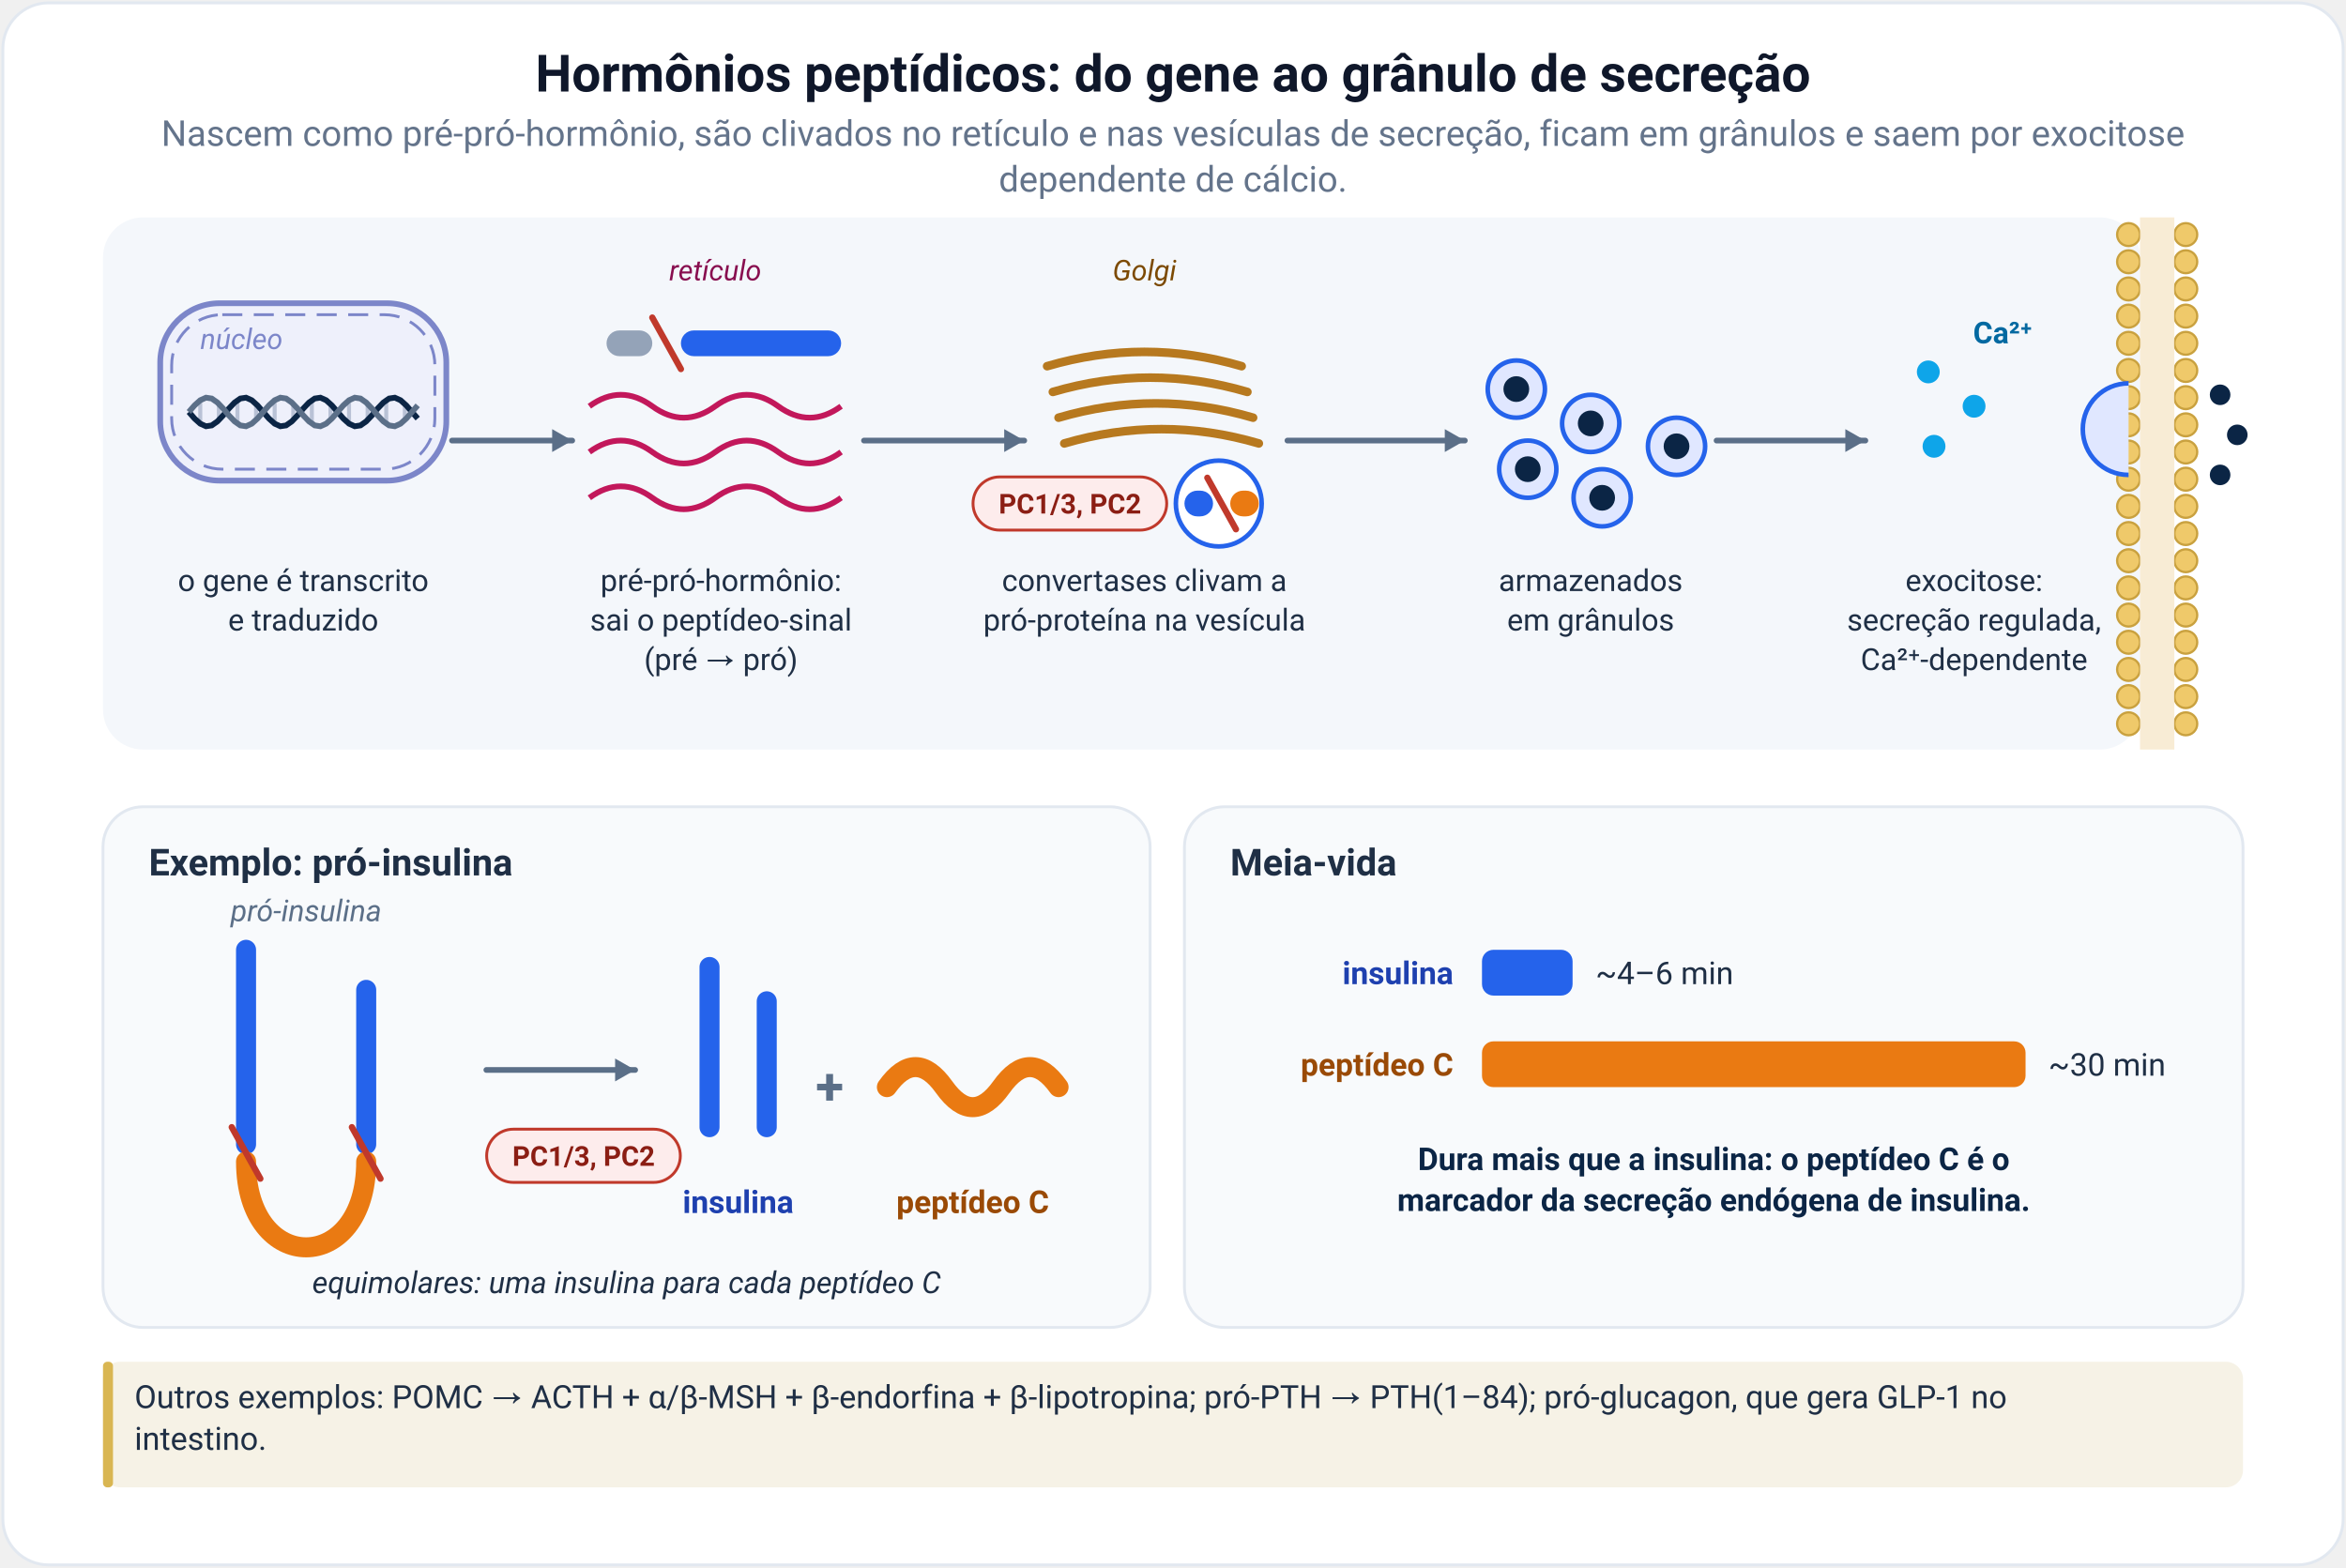
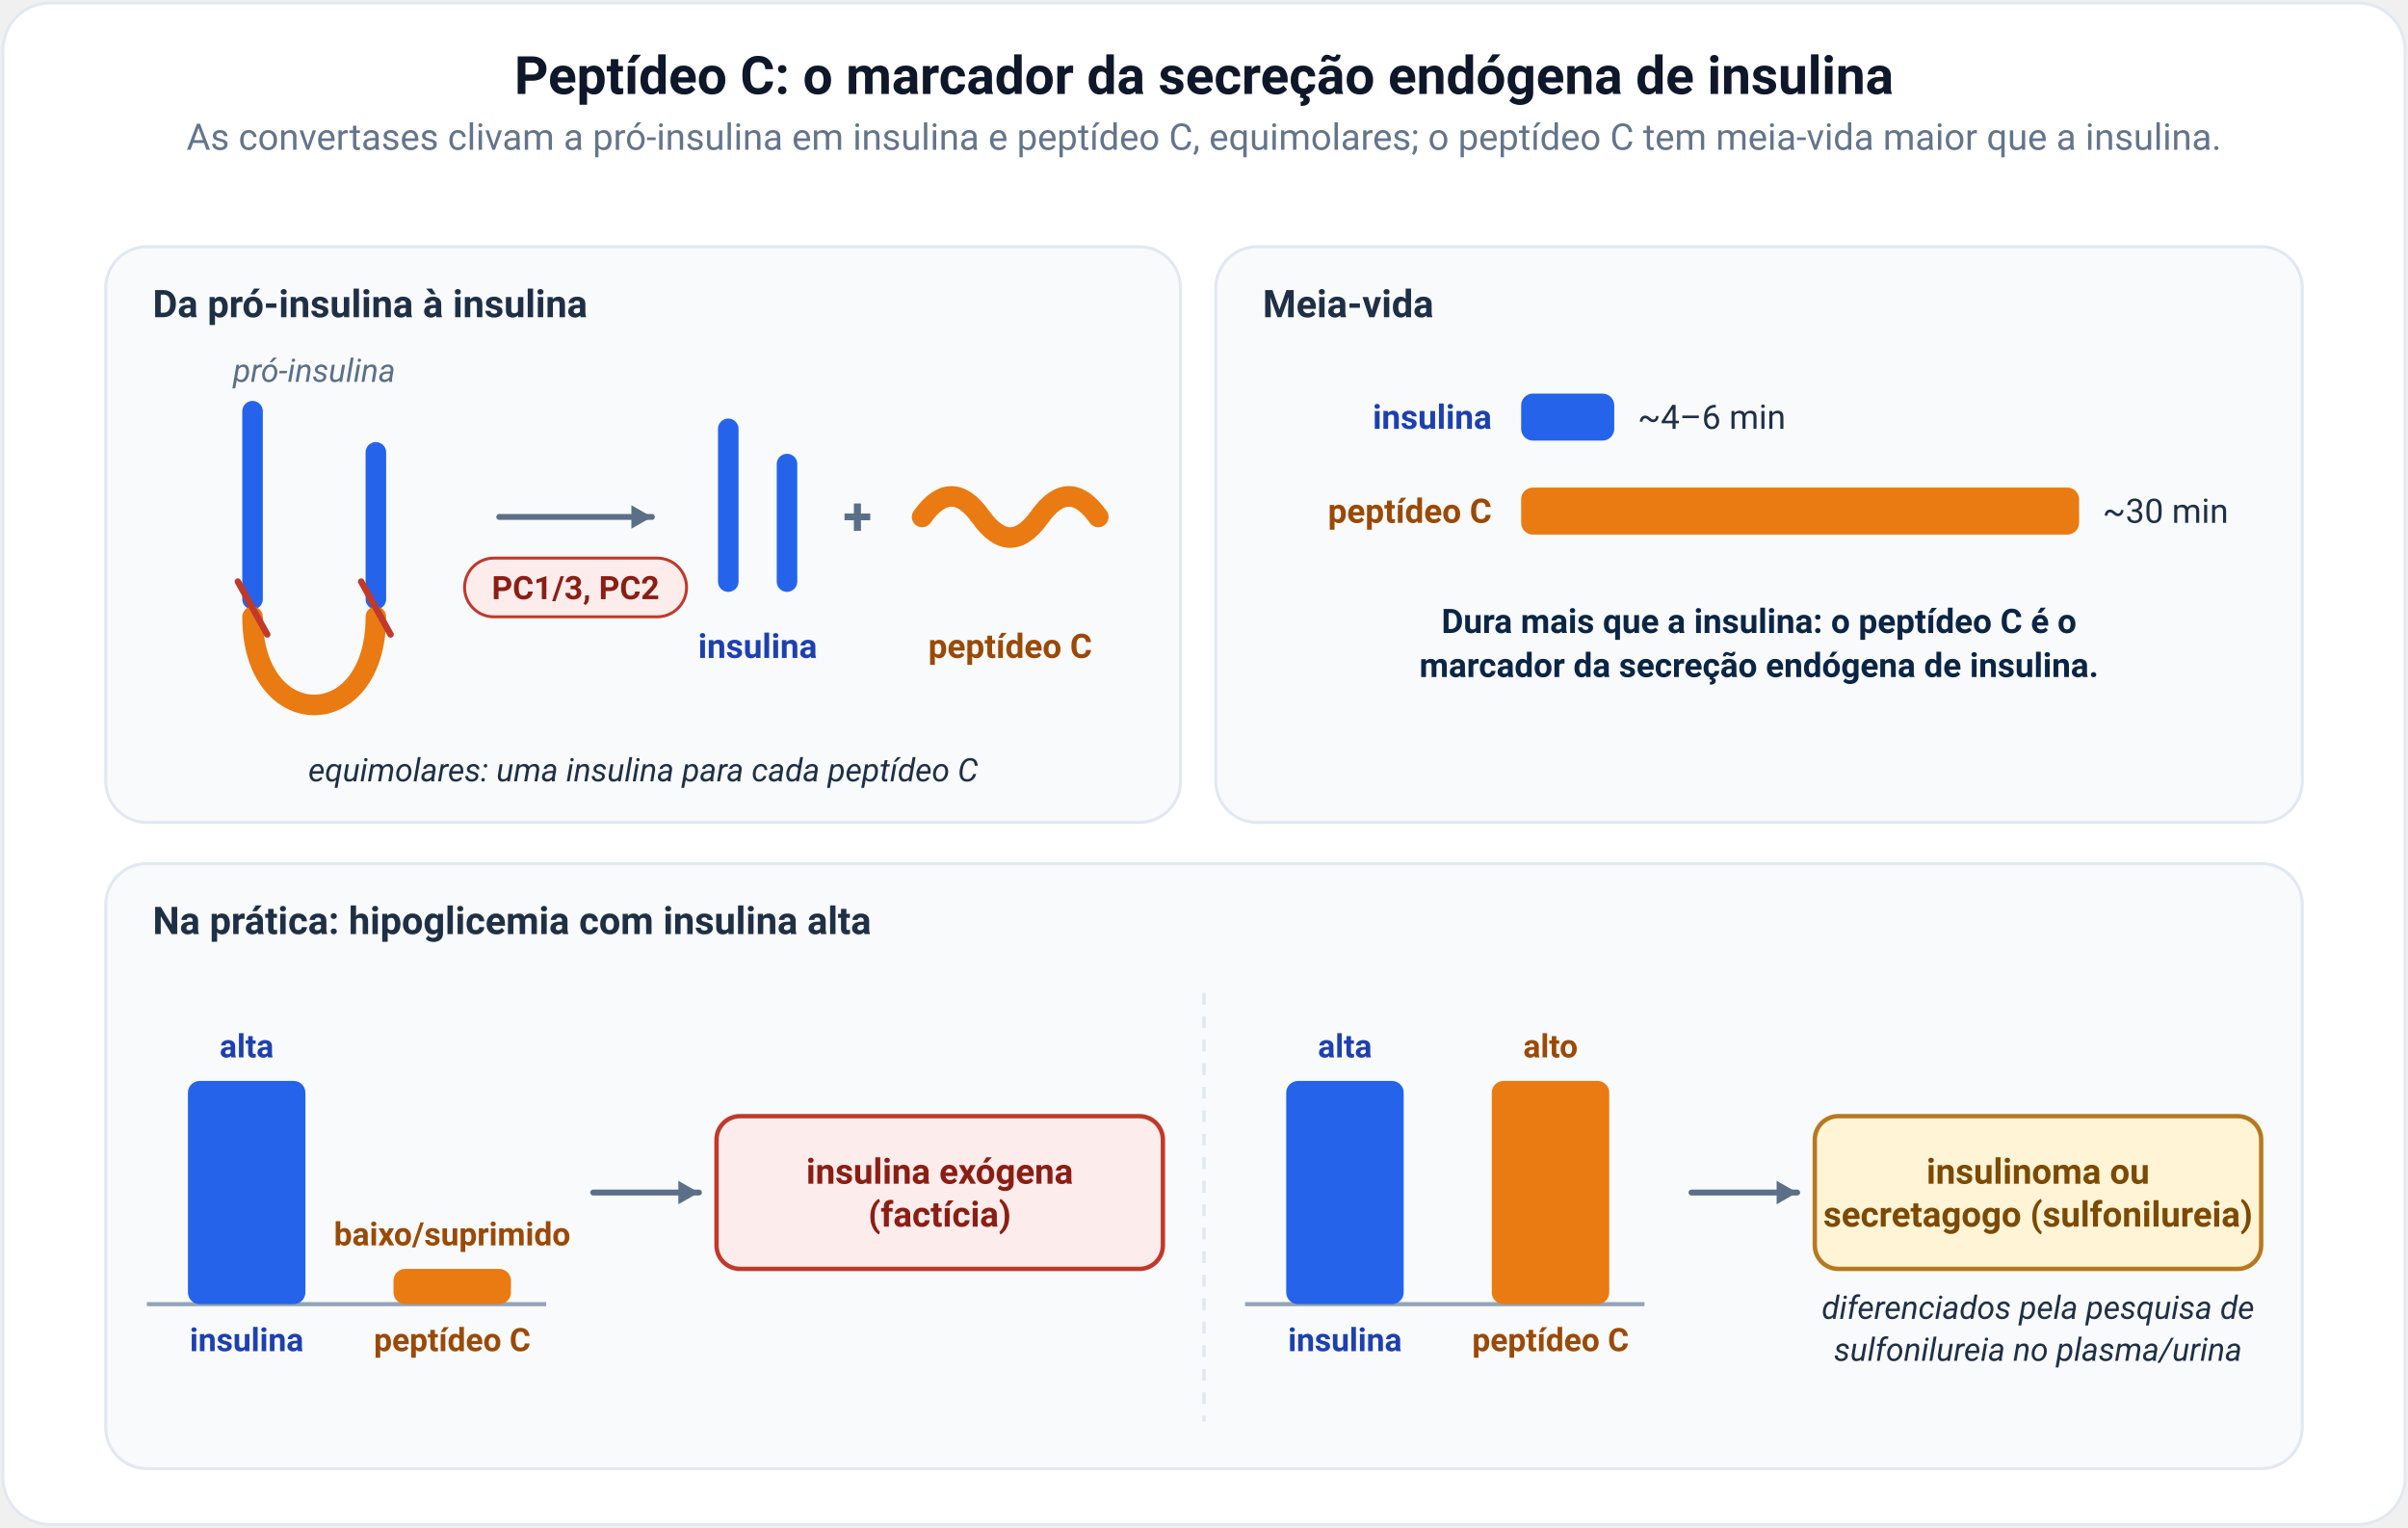
- <svg xmlns="http://www.w3.org/2000/svg" viewBox="0 0 820 548" width="820" height="548" role="img" aria-label="Hormônios peptídicos: do gene ao grânulo de secreção">
+ <svg xmlns="http://www.w3.org/2000/svg" viewBox="0 0 820 520" width="820" height="520" role="img" aria-label="Peptídeo C: o marcador da secreção endógena de insulina">
  <defs>
    <marker id="a-s" markerWidth="10" markerHeight="10" refX="8" refY="5" orient="auto" markerUnits="userSpaceOnUse">
      <path d="M1,1 L8,5 L1,9 Z" fill="#5b6f88" />
    </marker>
    <marker id="a-n" markerWidth="10" markerHeight="10" refX="8" refY="5" orient="auto" markerUnits="userSpaceOnUse">
      <path d="M1,1 L8,5 L1,9 Z" fill="#0b2545" />
    </marker>
    <marker id="a-g" markerWidth="10" markerHeight="10" refX="8" refY="5" orient="auto" markerUnits="userSpaceOnUse">
      <path d="M1,1 L8,5 L1,9 Z" fill="#2e7d32" />
    </marker>
    <marker id="a-r" markerWidth="10" markerHeight="10" refX="8" refY="5" orient="auto" markerUnits="userSpaceOnUse">
      <path d="M1,1 L8,5 L1,9 Z" fill="#c0392b" />
    </marker>
    <marker id="a-b" markerWidth="10" markerHeight="10" refX="8" refY="5" orient="auto" markerUnits="userSpaceOnUse">
      <path d="M1,1 L8,5 L1,9 Z" fill="#2563eb" />
    </marker>
    <marker id="a-p" markerWidth="10" markerHeight="10" refX="8" refY="5" orient="auto" markerUnits="userSpaceOnUse">
      <path d="M1,1 L8,5 L1,9 Z" fill="#6d28d9" />
    </marker>
    <marker id="a-t" markerWidth="10" markerHeight="10" refX="8" refY="5" orient="auto" markerUnits="userSpaceOnUse">
      <path d="M1,1 L8,5 L1,9 Z" fill="#0f766e" />
    </marker>
    <marker id="a-a" markerWidth="10" markerHeight="10" refX="8" refY="5" orient="auto" markerUnits="userSpaceOnUse">
      <path d="M1,1 L8,5 L1,9 Z" fill="#b7791f" />
    </marker>
    <marker id="i-r" markerWidth="12" markerHeight="14" refX="3" refY="7" orient="auto" markerUnits="userSpaceOnUse">
      <path d="M3,1 L3,13" stroke="#c0392b" stroke-width="3" stroke-linecap="round" />
    </marker>
  </defs>
-   <rect x="1" y="1" width="818" height="546" rx="16" fill="#ffffff" stroke="#e2e8f0" />
-   <text x="410" y="32" font-family="-apple-system,'Segoe UI',Roboto,Helvetica,Arial,sans-serif" font-size="18" font-weight="700" fill="#0f172a" text-anchor="middle">Hormônios peptídicos: do gene ao grânulo de secreção</text>
-   <text x="410" y="51" font-family="-apple-system,'Segoe UI',Roboto,Helvetica,Arial,sans-serif" font-size="12.5" fill="#64748b" text-anchor="middle">Nascem como pré-pró-hormônio, são clivados no retículo e nas vesículas de secreção, ficam em grânulos e saem por exocitose</text>
-   <text x="410" y="67" font-family="-apple-system,'Segoe UI',Roboto,Helvetica,Arial,sans-serif" font-size="12.5" fill="#64748b" text-anchor="middle">dependente de cálcio.</text>
-   <rect x="36" y="76" width="712" height="186" rx="14" fill="#f4f7fb" />
-   <circle cx="744" cy="82" r="4" fill="#efc96a" stroke="#c9a13f" stroke-width="0.8" />
-   <circle cx="764" cy="82" r="4" fill="#efc96a" stroke="#c9a13f" stroke-width="0.8" />
-   <circle cx="744" cy="91.5" r="4" fill="#efc96a" stroke="#c9a13f" stroke-width="0.8" />
-   <circle cx="764" cy="91.5" r="4" fill="#efc96a" stroke="#c9a13f" stroke-width="0.8" />
-   <circle cx="744" cy="101" r="4" fill="#efc96a" stroke="#c9a13f" stroke-width="0.8" />
-   <circle cx="764" cy="101" r="4" fill="#efc96a" stroke="#c9a13f" stroke-width="0.8" />
-   <circle cx="744" cy="110.5" r="4" fill="#efc96a" stroke="#c9a13f" stroke-width="0.8" />
-   <circle cx="764" cy="110.5" r="4" fill="#efc96a" stroke="#c9a13f" stroke-width="0.8" />
-   <circle cx="744" cy="120" r="4" fill="#efc96a" stroke="#c9a13f" stroke-width="0.8" />
-   <circle cx="764" cy="120" r="4" fill="#efc96a" stroke="#c9a13f" stroke-width="0.8" />
-   <circle cx="744" cy="129.5" r="4" fill="#efc96a" stroke="#c9a13f" stroke-width="0.8" />
-   <circle cx="764" cy="129.5" r="4" fill="#efc96a" stroke="#c9a13f" stroke-width="0.8" />
-   <circle cx="744" cy="139" r="4" fill="#efc96a" stroke="#c9a13f" stroke-width="0.8" />
-   <circle cx="764" cy="139" r="4" fill="#efc96a" stroke="#c9a13f" stroke-width="0.8" />
-   <circle cx="744" cy="148.5" r="4" fill="#efc96a" stroke="#c9a13f" stroke-width="0.8" />
-   <circle cx="764" cy="148.5" r="4" fill="#efc96a" stroke="#c9a13f" stroke-width="0.8" />
-   <circle cx="744" cy="158" r="4" fill="#efc96a" stroke="#c9a13f" stroke-width="0.8" />
-   <circle cx="764" cy="158" r="4" fill="#efc96a" stroke="#c9a13f" stroke-width="0.8" />
-   <circle cx="744" cy="167.5" r="4" fill="#efc96a" stroke="#c9a13f" stroke-width="0.8" />
-   <circle cx="764" cy="167.5" r="4" fill="#efc96a" stroke="#c9a13f" stroke-width="0.8" />
-   <circle cx="744" cy="177" r="4" fill="#efc96a" stroke="#c9a13f" stroke-width="0.8" />
-   <circle cx="764" cy="177" r="4" fill="#efc96a" stroke="#c9a13f" stroke-width="0.8" />
-   <circle cx="744" cy="186.5" r="4" fill="#efc96a" stroke="#c9a13f" stroke-width="0.8" />
-   <circle cx="764" cy="186.5" r="4" fill="#efc96a" stroke="#c9a13f" stroke-width="0.8" />
-   <circle cx="744" cy="196" r="4" fill="#efc96a" stroke="#c9a13f" stroke-width="0.8" />
-   <circle cx="764" cy="196" r="4" fill="#efc96a" stroke="#c9a13f" stroke-width="0.8" />
-   <circle cx="744" cy="205.5" r="4" fill="#efc96a" stroke="#c9a13f" stroke-width="0.8" />
-   <circle cx="764" cy="205.5" r="4" fill="#efc96a" stroke="#c9a13f" stroke-width="0.8" />
-   <circle cx="744" cy="215" r="4" fill="#efc96a" stroke="#c9a13f" stroke-width="0.8" />
-   <circle cx="764" cy="215" r="4" fill="#efc96a" stroke="#c9a13f" stroke-width="0.8" />
-   <circle cx="744" cy="224.5" r="4" fill="#efc96a" stroke="#c9a13f" stroke-width="0.8" />
-   <circle cx="764" cy="224.5" r="4" fill="#efc96a" stroke="#c9a13f" stroke-width="0.8" />
-   <circle cx="744" cy="234" r="4" fill="#efc96a" stroke="#c9a13f" stroke-width="0.8" />
-   <circle cx="764" cy="234" r="4" fill="#efc96a" stroke="#c9a13f" stroke-width="0.8" />
-   <circle cx="744" cy="243.5" r="4" fill="#efc96a" stroke="#c9a13f" stroke-width="0.8" />
-   <circle cx="764" cy="243.5" r="4" fill="#efc96a" stroke="#c9a13f" stroke-width="0.8" />
-   <circle cx="744" cy="253" r="4" fill="#efc96a" stroke="#c9a13f" stroke-width="0.8" />
-   <circle cx="764" cy="253" r="4" fill="#efc96a" stroke="#c9a13f" stroke-width="0.8" />
-   <rect x="748" y="76" width="12" height="186" fill="#f7ead0" opacity="0.9" />
-   <rect x="56" y="106" width="100" height="62" rx="20.7" fill="#eef0fb" stroke="#7c86c9" stroke-width="2" />
-   <rect x="60" y="110" width="92" height="54" rx="17.7" fill="none" stroke="#7c86c9" stroke-width="1" stroke-dasharray="7 4" />
-   <line x1="70" y1="148.1" x2="70" y2="139.9" stroke="#b9c2d6" stroke-width="1.4" />
-   <line x1="76.5" y1="146.8" x2="76.5" y2="141.2" stroke="#b9c2d6" stroke-width="1.4" />
-   <line x1="83" y1="139.9" x2="83" y2="148.1" stroke="#b9c2d6" stroke-width="1.4" />
-   <line x1="89.5" y1="141.2" x2="89.5" y2="146.8" stroke="#b9c2d6" stroke-width="1.4" />
-   <line x1="96" y1="148.1" x2="96" y2="139.9" stroke="#b9c2d6" stroke-width="1.4" />
-   <line x1="102.5" y1="146.8" x2="102.5" y2="141.2" stroke="#b9c2d6" stroke-width="1.4" />
-   <line x1="109" y1="139.9" x2="109" y2="148.1" stroke="#b9c2d6" stroke-width="1.4" />
-   <line x1="115.5" y1="141.2" x2="115.5" y2="146.8" stroke="#b9c2d6" stroke-width="1.4" />
-   <line x1="122" y1="148.1" x2="122" y2="139.9" stroke="#b9c2d6" stroke-width="1.4" />
-   <line x1="128.5" y1="146.8" x2="128.5" y2="141.2" stroke="#b9c2d6" stroke-width="1.4" />
-   <line x1="135" y1="139.9" x2="135" y2="148.1" stroke="#b9c2d6" stroke-width="1.4" />
-   <line x1="141.5" y1="141.2" x2="141.5" y2="146.8" stroke="#b9c2d6" stroke-width="1.4" />
-   <path d="M66,144 L66,144 L68,146.3 L70,148.1 L72,149 L74,148.7 L76,147.3 L78,145.2 L80,142.8 L82,140.7 L84,139.3 L86,139 L88,139.9 L90,141.7 L92,144 L94,146.3 L96,148.1 L98,149 L100,148.7 L102,147.3 L104,145.2 L106,142.8 L108,140.7 L110,139.3 L112,139 L114,139.9 L116,141.7 L118,144 L120,146.3 L122,148.1 L124,149 L126,148.7 L128,147.3 L130,145.2 L132,142.8 L134,140.7 L136,139.3 L138,139 L140,139.9 L142,141.7 L144,144 L146,146.3" fill="none" stroke="#0b2545" stroke-width="2" />
-   <path d="M66,144 L66,144 L68,141.7 L70,139.9 L72,139 L74,139.3 L76,140.7 L78,142.8 L80,145.2 L82,147.3 L84,148.7 L86,149 L88,148.1 L90,146.3 L92,144 L94,141.7 L96,139.9 L98,139 L100,139.3 L102,140.7 L104,142.8 L106,145.2 L108,147.3 L110,148.7 L112,149 L114,148.1 L116,146.3 L118,144 L120,141.7 L122,139.9 L124,139 L126,139.3 L128,140.7 L130,142.8 L132,145.2 L134,147.3 L136,148.7 L138,149 L140,148.1 L142,146.3 L144,144 L146,141.7" fill="none" stroke="#5b6f88" stroke-width="2" />
-   <text x="70" y="122" font-family="-apple-system,'Segoe UI',Roboto,Helvetica,Arial,sans-serif" font-size="10" font-style="italic" fill="#7c86c9" text-anchor="start">núcleo</text>
-   <text x="106" y="206.6" font-family="-apple-system,'Segoe UI',Roboto,Helvetica,Arial,sans-serif" font-size="10.6" fill="#1f2f45" text-anchor="middle">o gene é transcrito</text>
-   <text x="106" y="220.4" font-family="-apple-system,'Segoe UI',Roboto,Helvetica,Arial,sans-serif" font-size="10.6" fill="#1f2f45" text-anchor="middle">e traduzido</text>
-   <path d="M206,142 q11,-8 22,0 t22,0 t22,0 t22,0" fill="none" stroke="#c2185b" stroke-width="2" />
-   <path d="M206,158 q11,-8 22,0 t22,0 t22,0 t22,0" fill="none" stroke="#c2185b" stroke-width="2" />
-   <path d="M206,174 q11,-8 22,0 t22,0 t22,0 t22,0" fill="none" stroke="#c2185b" stroke-width="2" />
-   <rect x="212" y="115.5" width="16" height="9" rx="4.5" fill="#94a3b8" />
-   <path d="M228,111 L238,129" stroke="#c0392b" stroke-width="2.2" stroke-linecap="round" />
-   <rect x="238" y="115.5" width="56" height="9" rx="4.5" fill="#2563eb" />
-   <text x="250" y="98" font-family="-apple-system,'Segoe UI',Roboto,Helvetica,Arial,sans-serif" font-size="10" font-style="italic" fill="#880e4f" text-anchor="middle">retículo</text>
-   <text x="252" y="206.6" font-family="-apple-system,'Segoe UI',Roboto,Helvetica,Arial,sans-serif" font-size="10.6" fill="#1f2f45" text-anchor="middle">pré-pró-hormônio:</text>
-   <text x="252" y="220.4" font-family="-apple-system,'Segoe UI',Roboto,Helvetica,Arial,sans-serif" font-size="10.6" fill="#1f2f45" text-anchor="middle">sai o peptídeo-sinal</text>
-   <text x="252" y="234.2" font-family="-apple-system,'Segoe UI',Roboto,Helvetica,Arial,sans-serif" font-size="10.6" fill="#1f2f45" text-anchor="middle">(pré → pró)</text>
-   <path d="M366,128 q34,-10 68,0" fill="none" stroke="#b7791f" stroke-width="3" stroke-linecap="round" />
-   <path d="M368,137 q34,-10 68,0" fill="none" stroke="#b7791f" stroke-width="3" stroke-linecap="round" />
-   <path d="M370,146 q34,-10 68,0" fill="none" stroke="#b7791f" stroke-width="3" stroke-linecap="round" />
-   <path d="M372,155 q34,-10 68,0" fill="none" stroke="#b7791f" stroke-width="3" stroke-linecap="round" />
-   <text x="400" y="98" font-family="-apple-system,'Segoe UI',Roboto,Helvetica,Arial,sans-serif" font-size="10" font-style="italic" fill="#7c4a03" text-anchor="middle">Golgi</text>
-   <circle cx="426" cy="176" r="15" fill="#ffffff" stroke="#2563eb" stroke-width="1.6" />
-   <rect x="414" y="171.5" width="10" height="9" rx="4.5" fill="#2563eb" />
-   <path d="M422,167 L432,185" stroke="#c0392b" stroke-width="2.2" stroke-linecap="round" />
-   <rect x="430" y="171.5" width="10" height="9" rx="4.5" fill="#ea7a12" />
-   <rect x="340.1" y="166.7" width="67.7" height="18.6" rx="9.3" fill="#fdecec" stroke="#c0392b" stroke-width="1" />
-   <text x="374" y="179.5" font-family="-apple-system,'Segoe UI',Roboto,Helvetica,Arial,sans-serif" font-size="9.6" font-weight="700" fill="#8b1e14" text-anchor="middle">PC1/3, PC2</text>
-   <text x="400" y="206.6" font-family="-apple-system,'Segoe UI',Roboto,Helvetica,Arial,sans-serif" font-size="10.6" fill="#1f2f45" text-anchor="middle">convertases clivam a</text>
-   <text x="400" y="220.4" font-family="-apple-system,'Segoe UI',Roboto,Helvetica,Arial,sans-serif" font-size="10.6" fill="#1f2f45" text-anchor="middle">pró-proteína na vesícula</text>
-   <circle cx="530" cy="136" r="10" fill="#e0e7ff" stroke="#2563eb" stroke-width="1.6" />
-   <circle cx="530" cy="136" r="4.5" fill="#0b2545" />
-   <circle cx="556" cy="148" r="10" fill="#e0e7ff" stroke="#2563eb" stroke-width="1.6" />
-   <circle cx="556" cy="148" r="4.5" fill="#0b2545" />
-   <circle cx="534" cy="164" r="10" fill="#e0e7ff" stroke="#2563eb" stroke-width="1.6" />
-   <circle cx="534" cy="164" r="4.5" fill="#0b2545" />
-   <circle cx="560" cy="174" r="10" fill="#e0e7ff" stroke="#2563eb" stroke-width="1.6" />
-   <circle cx="560" cy="174" r="4.5" fill="#0b2545" />
-   <circle cx="586" cy="156" r="10" fill="#e0e7ff" stroke="#2563eb" stroke-width="1.6" />
-   <circle cx="586" cy="156" r="4.5" fill="#0b2545" />
-   <text x="556" y="206.6" font-family="-apple-system,'Segoe UI',Roboto,Helvetica,Arial,sans-serif" font-size="10.6" fill="#1f2f45" text-anchor="middle">armazenados</text>
-   <text x="556" y="220.4" font-family="-apple-system,'Segoe UI',Roboto,Helvetica,Arial,sans-serif" font-size="10.6" fill="#1f2f45" text-anchor="middle">em grânulos</text>
-   <path d="M744,134 a16,16 0 0 0 0,32" fill="#e0e7ff" stroke="#2563eb" stroke-width="1.6" />
-   <circle cx="776" cy="138" r="3.6" fill="#0b2545" />
-   <circle cx="782" cy="152" r="3.6" fill="#0b2545" />
-   <circle cx="776" cy="166" r="3.6" fill="#0b2545" />
-   <circle cx="674" cy="130" r="4" fill="#0ea5e9" />
-   <circle cx="690" cy="142" r="4" fill="#0ea5e9" />
-   <circle cx="676" cy="156" r="4" fill="#0ea5e9" />
-   <text x="700" y="120" font-family="-apple-system,'Segoe UI',Roboto,Helvetica,Arial,sans-serif" font-size="10.5" font-weight="700" fill="#0369a1" text-anchor="middle">Ca²⁺</text>
-   <text x="690" y="206.6" font-family="-apple-system,'Segoe UI',Roboto,Helvetica,Arial,sans-serif" font-size="10.6" fill="#1f2f45" text-anchor="middle">exocitose:</text>
-   <text x="690" y="220.4" font-family="-apple-system,'Segoe UI',Roboto,Helvetica,Arial,sans-serif" font-size="10.6" fill="#1f2f45" text-anchor="middle">secreção regulada,</text>
-   <text x="690" y="234.2" font-family="-apple-system,'Segoe UI',Roboto,Helvetica,Arial,sans-serif" font-size="10.6" fill="#1f2f45" text-anchor="middle">Ca²⁺-dependente</text>
-   <path d="M158,154 L200,154" fill="none" stroke="#5b6f88" stroke-width="2" stroke-linecap="round" marker-end="url(#a-s)" />
-   <path d="M302,154 L358,154" fill="none" stroke="#5b6f88" stroke-width="2" stroke-linecap="round" marker-end="url(#a-s)" />
-   <path d="M450,154 L512,154" fill="none" stroke="#5b6f88" stroke-width="2" stroke-linecap="round" marker-end="url(#a-s)" />
-   <path d="M600,154 L652,154" fill="none" stroke="#5b6f88" stroke-width="2" stroke-linecap="round" marker-end="url(#a-s)" />
-   <rect x="36" y="282" width="366" height="182" rx="14" fill="#f8fafc" stroke="#e2e8f0" />
-   <text x="52" y="306" font-family="-apple-system,'Segoe UI',Roboto,Helvetica,Arial,sans-serif" font-size="13" font-weight="700" fill="#1f2f45" text-anchor="start">Exemplo: pró-insulina</text>
-   <path d="M86,332 L86,400" stroke="#2563eb" stroke-width="7" stroke-linecap="round" />
-   <path d="M128,346 L128,400" stroke="#2563eb" stroke-width="7" stroke-linecap="round" />
-   <path d="M86,406 C86,446 128,446 128,406" fill="none" stroke="#ea7a12" stroke-width="7" stroke-linecap="round" />
-   <path d="M81,394 L91,412" stroke="#c0392b" stroke-width="2.2" stroke-linecap="round" />
-   <path d="M123,394 L133,412" stroke="#c0392b" stroke-width="2.2" stroke-linecap="round" />
-   <text x="107" y="322" font-family="-apple-system,'Segoe UI',Roboto,Helvetica,Arial,sans-serif" font-size="10.5" font-style="italic" fill="#5b6f88" text-anchor="middle">pró-insulina</text>
-   <rect x="170.1" y="394.7" width="67.7" height="18.6" rx="9.3" fill="#fdecec" stroke="#c0392b" stroke-width="1" />
-   <text x="204" y="407.5" font-family="-apple-system,'Segoe UI',Roboto,Helvetica,Arial,sans-serif" font-size="9.6" font-weight="700" fill="#8b1e14" text-anchor="middle">PC1/3, PC2</text>
-   <path d="M170,374 L222,374" fill="none" stroke="#5b6f88" stroke-width="2" stroke-linecap="round" marker-end="url(#a-s)" />
-   <path d="M248,338 L248,394" stroke="#2563eb" stroke-width="7" stroke-linecap="round" />
-   <path d="M268,350 L268,394" stroke="#2563eb" stroke-width="7" stroke-linecap="round" />
-   <text x="258" y="424" font-family="-apple-system,'Segoe UI',Roboto,Helvetica,Arial,sans-serif" font-size="11" font-weight="700" fill="#1e40af" text-anchor="middle">insulina</text>
-   <path d="M310,380 q10,-14 20,0 t20,0 t20,0" fill="none" stroke="#ea7a12" stroke-width="7" stroke-linecap="round" />
-   <text x="340" y="424" font-family="-apple-system,'Segoe UI',Roboto,Helvetica,Arial,sans-serif" font-size="11" font-weight="700" fill="#9a4a06" text-anchor="middle">peptídeo C</text>
-   <text x="290" y="386" font-family="-apple-system,'Segoe UI',Roboto,Helvetica,Arial,sans-serif" font-size="18" font-weight="700" fill="#5b6f88" text-anchor="middle">+</text>
-   <text x="219" y="452" font-family="-apple-system,'Segoe UI',Roboto,Helvetica,Arial,sans-serif" font-size="10.6" font-style="italic" fill="#1f2f45" text-anchor="middle">equimolares: uma insulina para cada peptídeo C</text>
-   <rect x="414" y="282" width="370" height="182" rx="14" fill="#f8fafc" stroke="#e2e8f0" />
-   <text x="430" y="306" font-family="-apple-system,'Segoe UI',Roboto,Helvetica,Arial,sans-serif" font-size="13" font-weight="700" fill="#1f2f45" text-anchor="start">Meia-vida</text>
-   <text x="508" y="344" font-family="-apple-system,'Segoe UI',Roboto,Helvetica,Arial,sans-serif" font-size="11" font-weight="700" fill="#1e40af" text-anchor="end">insulina</text>
-   <rect x="518" y="332" width="31.667" height="16" rx="4" fill="#2563eb" />
-   <text x="557.7" y="344" font-family="-apple-system,'Segoe UI',Roboto,Helvetica,Arial,sans-serif" font-size="11" fill="#1f2f45" text-anchor="start">~4–6 min</text>
-   <text x="508" y="376" font-family="-apple-system,'Segoe UI',Roboto,Helvetica,Arial,sans-serif" font-size="11" font-weight="700" fill="#9a4a06" text-anchor="end">peptídeo C</text>
-   <rect x="518" y="364" width="190" height="16" rx="4" fill="#ea7a12" />
-   <text x="716" y="376" font-family="-apple-system,'Segoe UI',Roboto,Helvetica,Arial,sans-serif" font-size="11" fill="#1f2f45" text-anchor="start">~30 min</text>
-   <text x="599" y="409" font-family="-apple-system,'Segoe UI',Roboto,Helvetica,Arial,sans-serif" font-size="11" font-weight="700" fill="#0b2545" text-anchor="middle">Dura mais que a insulina: o peptídeo C é o</text>
-   <text x="599" y="423.3" font-family="-apple-system,'Segoe UI',Roboto,Helvetica,Arial,sans-serif" font-size="11" font-weight="700" fill="#0b2545" text-anchor="middle">marcador da secreção endógena de insulina.</text>
-   <rect x="36" y="476" width="748" height="43.9" rx="6" fill="#f6f2e6" />
-   <rect x="36" y="476" width="3.5" height="43.9" rx="1.5" fill="#d9b652" />
-   <text x="47" y="492.2" font-family="-apple-system,'Segoe UI',Roboto,Helvetica,Arial,sans-serif" font-size="11.2" fill="#1f2f45" text-anchor="start">Outros exemplos: POMC → ACTH + α/β-MSH + β-endorfina + β-lipotropina; pró-PTH → PTH(1–84); pró-glucagon, que gera GLP-1 no</text>
-   <text x="47" y="506.8" font-family="-apple-system,'Segoe UI',Roboto,Helvetica,Arial,sans-serif" font-size="11.2" fill="#1f2f45" text-anchor="start">intestino.</text>
+   <rect x="1" y="1" width="818" height="518" rx="16" fill="#ffffff" stroke="#e2e8f0" />
+   <text x="410" y="32" font-family="-apple-system,'Segoe UI',Roboto,Helvetica,Arial,sans-serif" font-size="18" font-weight="700" fill="#0f172a" text-anchor="middle">Peptídeo C: o marcador da secreção endógena de insulina</text>
+   <text x="410" y="51" font-family="-apple-system,'Segoe UI',Roboto,Helvetica,Arial,sans-serif" font-size="12.5" fill="#64748b" text-anchor="middle">As convertases clivam a pró-insulina em insulina e peptídeo C, equimolares; o peptídeo C tem meia-vida maior que a insulina.</text>
+   <rect x="36" y="84" width="366" height="196" rx="14" fill="#f8fafc" stroke="#e2e8f0" />
+   <text x="52" y="108" font-family="-apple-system,'Segoe UI',Roboto,Helvetica,Arial,sans-serif" font-size="13" font-weight="700" fill="#1f2f45" text-anchor="start">Da pró-insulina à insulina</text>
+   <text x="107" y="130" font-family="-apple-system,'Segoe UI',Roboto,Helvetica,Arial,sans-serif" font-size="11" font-style="italic" fill="#5b6f88" text-anchor="middle">pró-insulina</text>
+   <path d="M86,140 L86,204" stroke="#2563eb" stroke-width="7" stroke-linecap="round" />
+   <path d="M128,154 L128,204" stroke="#2563eb" stroke-width="7" stroke-linecap="round" />
+   <path d="M86,210 C86,250 128,250 128,210" fill="none" stroke="#ea7a12" stroke-width="7" stroke-linecap="round" />
+   <path d="M81,198 L91,216" stroke="#c0392b" stroke-width="2.2" stroke-linecap="round" />
+   <path d="M123,198 L133,216" stroke="#c0392b" stroke-width="2.2" stroke-linecap="round" />
+   <path d="M170,176 L222,176" fill="none" stroke="#5b6f88" stroke-width="2" stroke-linecap="round" marker-end="url(#a-s)" />
+   <rect x="158.2" y="190" width="75.6" height="20" rx="10" fill="#fdecec" stroke="#c0392b" stroke-width="1" />
+   <text x="196" y="204" font-family="-apple-system,'Segoe UI',Roboto,Helvetica,Arial,sans-serif" font-size="11" font-weight="700" fill="#8b1e14" text-anchor="middle">PC1/3, PC2</text>
+   <path d="M248,146 L248,198" stroke="#2563eb" stroke-width="7" stroke-linecap="round" />
+   <path d="M268,158 L268,198" stroke="#2563eb" stroke-width="7" stroke-linecap="round" />
+   <text x="258" y="224" font-family="-apple-system,'Segoe UI',Roboto,Helvetica,Arial,sans-serif" font-size="11.5" font-weight="700" fill="#1e40af" text-anchor="middle">insulina</text>
+   <text x="292" y="182" font-family="-apple-system,'Segoe UI',Roboto,Helvetica,Arial,sans-serif" font-size="18" font-weight="700" fill="#5b6f88" text-anchor="middle">+</text>
+   <path d="M314,176 q10,-14 20,0 t20,0 t20,0" fill="none" stroke="#ea7a12" stroke-width="7" stroke-linecap="round" />
+   <text x="344" y="224" font-family="-apple-system,'Segoe UI',Roboto,Helvetica,Arial,sans-serif" font-size="11.5" font-weight="700" fill="#9a4a06" text-anchor="middle">peptídeo C</text>
+   <text x="219" y="266" font-family="-apple-system,'Segoe UI',Roboto,Helvetica,Arial,sans-serif" font-size="11" font-style="italic" fill="#1f2f45" text-anchor="middle">equimolares: uma insulina para cada peptídeo C</text>
+   <rect x="414" y="84" width="370" height="196" rx="14" fill="#f8fafc" stroke="#e2e8f0" />
+   <text x="430" y="108" font-family="-apple-system,'Segoe UI',Roboto,Helvetica,Arial,sans-serif" font-size="13" font-weight="700" fill="#1f2f45" text-anchor="start">Meia-vida</text>
+   <text x="508" y="146" font-family="-apple-system,'Segoe UI',Roboto,Helvetica,Arial,sans-serif" font-size="11.5" font-weight="700" fill="#1e40af" text-anchor="end">insulina</text>
+   <rect x="518" y="134" width="31.7" height="16" rx="4" fill="#2563eb" />
+   <text x="557.7" y="146" font-family="-apple-system,'Segoe UI',Roboto,Helvetica,Arial,sans-serif" font-size="11.5" fill="#1f2f45" text-anchor="start">~4–6 min</text>
+   <text x="508" y="178" font-family="-apple-system,'Segoe UI',Roboto,Helvetica,Arial,sans-serif" font-size="11.5" font-weight="700" fill="#9a4a06" text-anchor="end">peptídeo C</text>
+   <rect x="518" y="166" width="190.0" height="16" rx="4" fill="#ea7a12" />
+   <text x="716" y="178" font-family="-apple-system,'Segoe UI',Roboto,Helvetica,Arial,sans-serif" font-size="11.5" fill="#1f2f45" text-anchor="start">~30 min</text>
+   <text x="599" y="215.5" font-family="-apple-system,'Segoe UI',Roboto,Helvetica,Arial,sans-serif" font-size="11.5" font-weight="700" fill="#0b2545" text-anchor="middle">Dura mais que a insulina: o peptídeo C é o</text>
+   <text x="599" y="230.5" font-family="-apple-system,'Segoe UI',Roboto,Helvetica,Arial,sans-serif" font-size="11.5" font-weight="700" fill="#0b2545" text-anchor="middle">marcador da secreção endógena de insulina.</text>
+   <rect x="36" y="294" width="748" height="206" rx="14" fill="#f8fafc" stroke="#e2e8f0" />
+   <text x="52" y="318" font-family="-apple-system,'Segoe UI',Roboto,Helvetica,Arial,sans-serif" font-size="13" font-weight="700" fill="#1f2f45" text-anchor="start">Na prática: hipoglicemia com insulina alta</text>
+   <line x1="50" y1="444" x2="186" y2="444" stroke="#94a3b8" stroke-width="1.4" />
+   <rect x="64" y="368" width="40" height="76" rx="4" fill="#2563eb" />
+   <text x="84" y="360" font-family="-apple-system,'Segoe UI',Roboto,Helvetica,Arial,sans-serif" font-size="11" font-weight="700" fill="#1e40af" text-anchor="middle">alta</text>
+   <text x="84" y="460" font-family="-apple-system,'Segoe UI',Roboto,Helvetica,Arial,sans-serif" font-size="11" font-weight="700" fill="#1e40af" text-anchor="middle">insulina</text>
+   <rect x="134" y="432" width="40" height="12" rx="4" fill="#ea7a12" />
+   <text x="154" y="424" font-family="-apple-system,'Segoe UI',Roboto,Helvetica,Arial,sans-serif" font-size="11" font-weight="700" fill="#9a4a06" text-anchor="middle">baixo/suprimido</text>
+   <text x="154" y="460" font-family="-apple-system,'Segoe UI',Roboto,Helvetica,Arial,sans-serif" font-size="11" font-weight="700" fill="#9a4a06" text-anchor="middle">peptídeo C</text>
+   <path d="M202,406 L238,406" fill="none" stroke="#5b6f88" stroke-width="2" stroke-linecap="round" marker-end="url(#a-s)" />
+   <rect x="244" y="380" width="152" height="52" rx="8" fill="#fdecec" stroke="#c0392b" stroke-width="1.5" />
+   <text x="320" y="403" font-family="-apple-system,'Segoe UI',Roboto,Helvetica,Arial,sans-serif" font-size="12" font-weight="700" fill="#8b1e14" text-anchor="middle">insulina exógena</text>
+   <text x="320" y="417.6" font-family="-apple-system,'Segoe UI',Roboto,Helvetica,Arial,sans-serif" font-size="12" font-weight="700" fill="#8b1e14" text-anchor="middle">(factícia)</text>
+   <line x1="410" y1="338" x2="410" y2="484" stroke="#e2e8f0" stroke-width="1.2" stroke-dasharray="4 4" />
+   <line x1="424" y1="444" x2="560" y2="444" stroke="#94a3b8" stroke-width="1.4" />
+   <rect x="438" y="368" width="40" height="76" rx="4" fill="#2563eb" />
+   <text x="458" y="360" font-family="-apple-system,'Segoe UI',Roboto,Helvetica,Arial,sans-serif" font-size="11" font-weight="700" fill="#1e40af" text-anchor="middle">alta</text>
+   <text x="458" y="460" font-family="-apple-system,'Segoe UI',Roboto,Helvetica,Arial,sans-serif" font-size="11" font-weight="700" fill="#1e40af" text-anchor="middle">insulina</text>
+   <rect x="508" y="368" width="40" height="76" rx="4" fill="#ea7a12" />
+   <text x="528" y="360" font-family="-apple-system,'Segoe UI',Roboto,Helvetica,Arial,sans-serif" font-size="11" font-weight="700" fill="#9a4a06" text-anchor="middle">alto</text>
+   <text x="528" y="460" font-family="-apple-system,'Segoe UI',Roboto,Helvetica,Arial,sans-serif" font-size="11" font-weight="700" fill="#9a4a06" text-anchor="middle">peptídeo C</text>
+   <path d="M576,406 L612,406" fill="none" stroke="#5b6f88" stroke-width="2" stroke-linecap="round" marker-end="url(#a-s)" />
+   <rect x="618" y="380" width="152" height="52" rx="8" fill="#fff4d6" stroke="#b7791f" stroke-width="1.5" />
+   <text x="694" y="403" font-family="-apple-system,'Segoe UI',Roboto,Helvetica,Arial,sans-serif" font-size="12" font-weight="700" fill="#7c4a03" text-anchor="middle">insulinoma ou</text>
+   <text x="694" y="417.6" font-family="-apple-system,'Segoe UI',Roboto,Helvetica,Arial,sans-serif" font-size="12" font-weight="700" fill="#7c4a03" text-anchor="middle">secretagogo (sulfonilureia)</text>
+   <text x="694" y="449" font-family="-apple-system,'Segoe UI',Roboto,Helvetica,Arial,sans-serif" font-size="11" font-style="italic" fill="#1f2f45" text-anchor="middle">diferenciados pela pesquisa de</text>
+   <text x="694" y="463.3" font-family="-apple-system,'Segoe UI',Roboto,Helvetica,Arial,sans-serif" font-size="11" font-style="italic" fill="#1f2f45" text-anchor="middle">sulfonilureia no plasma/urina</text>
</svg>
